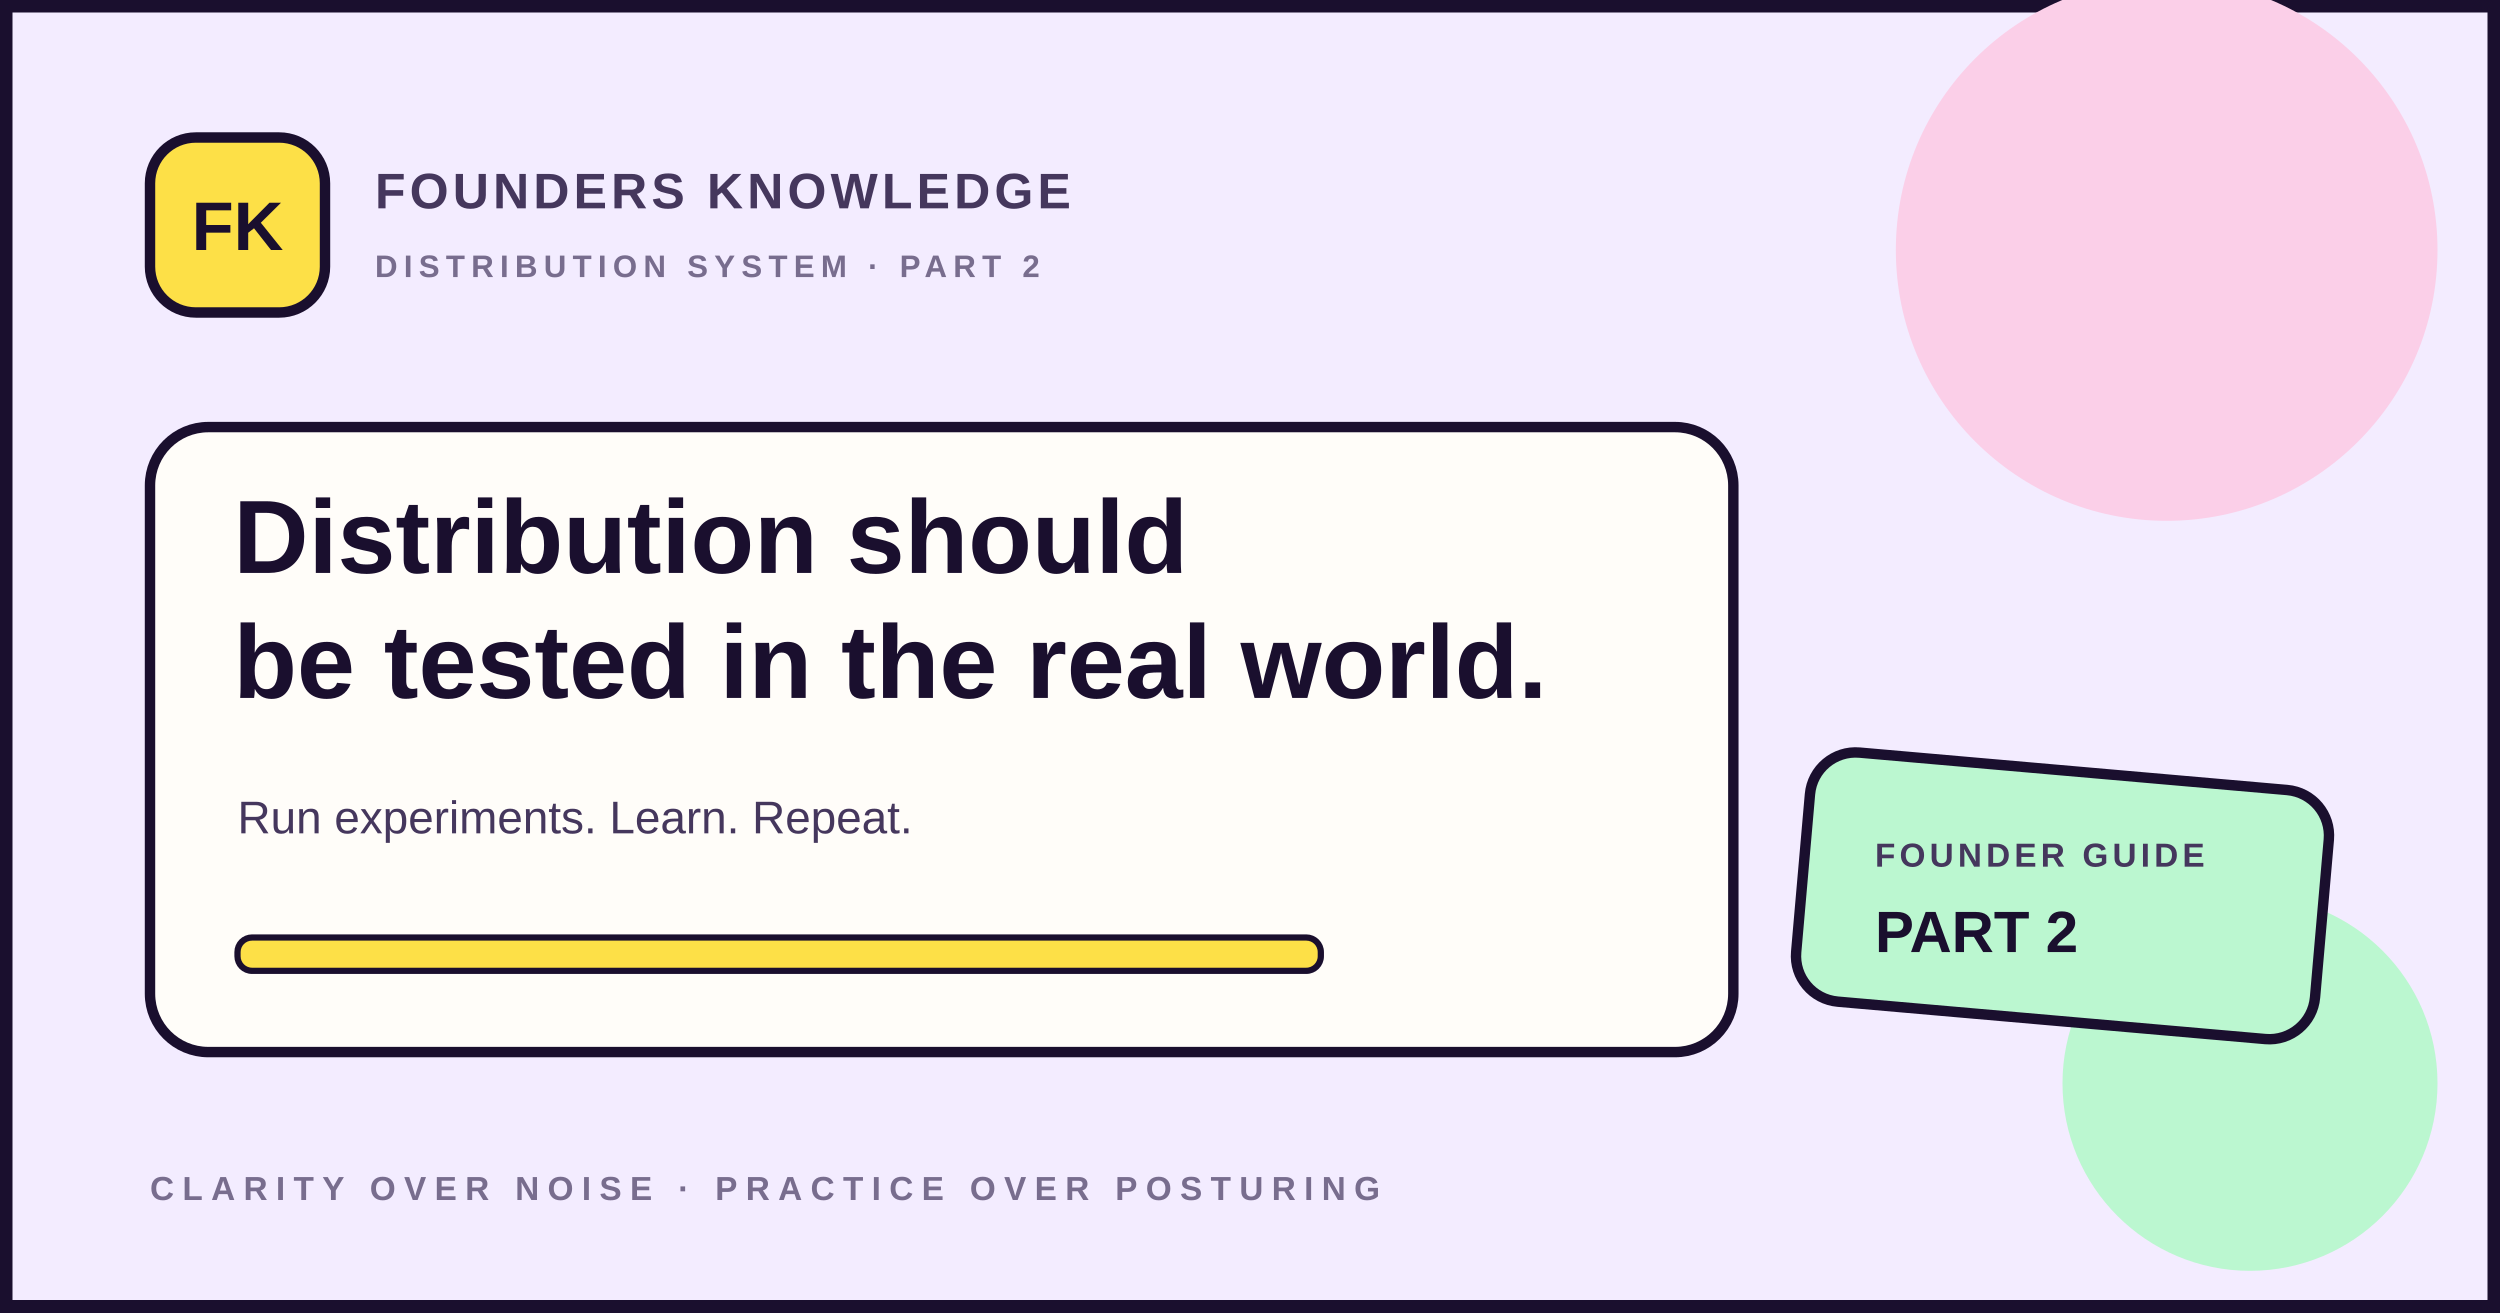
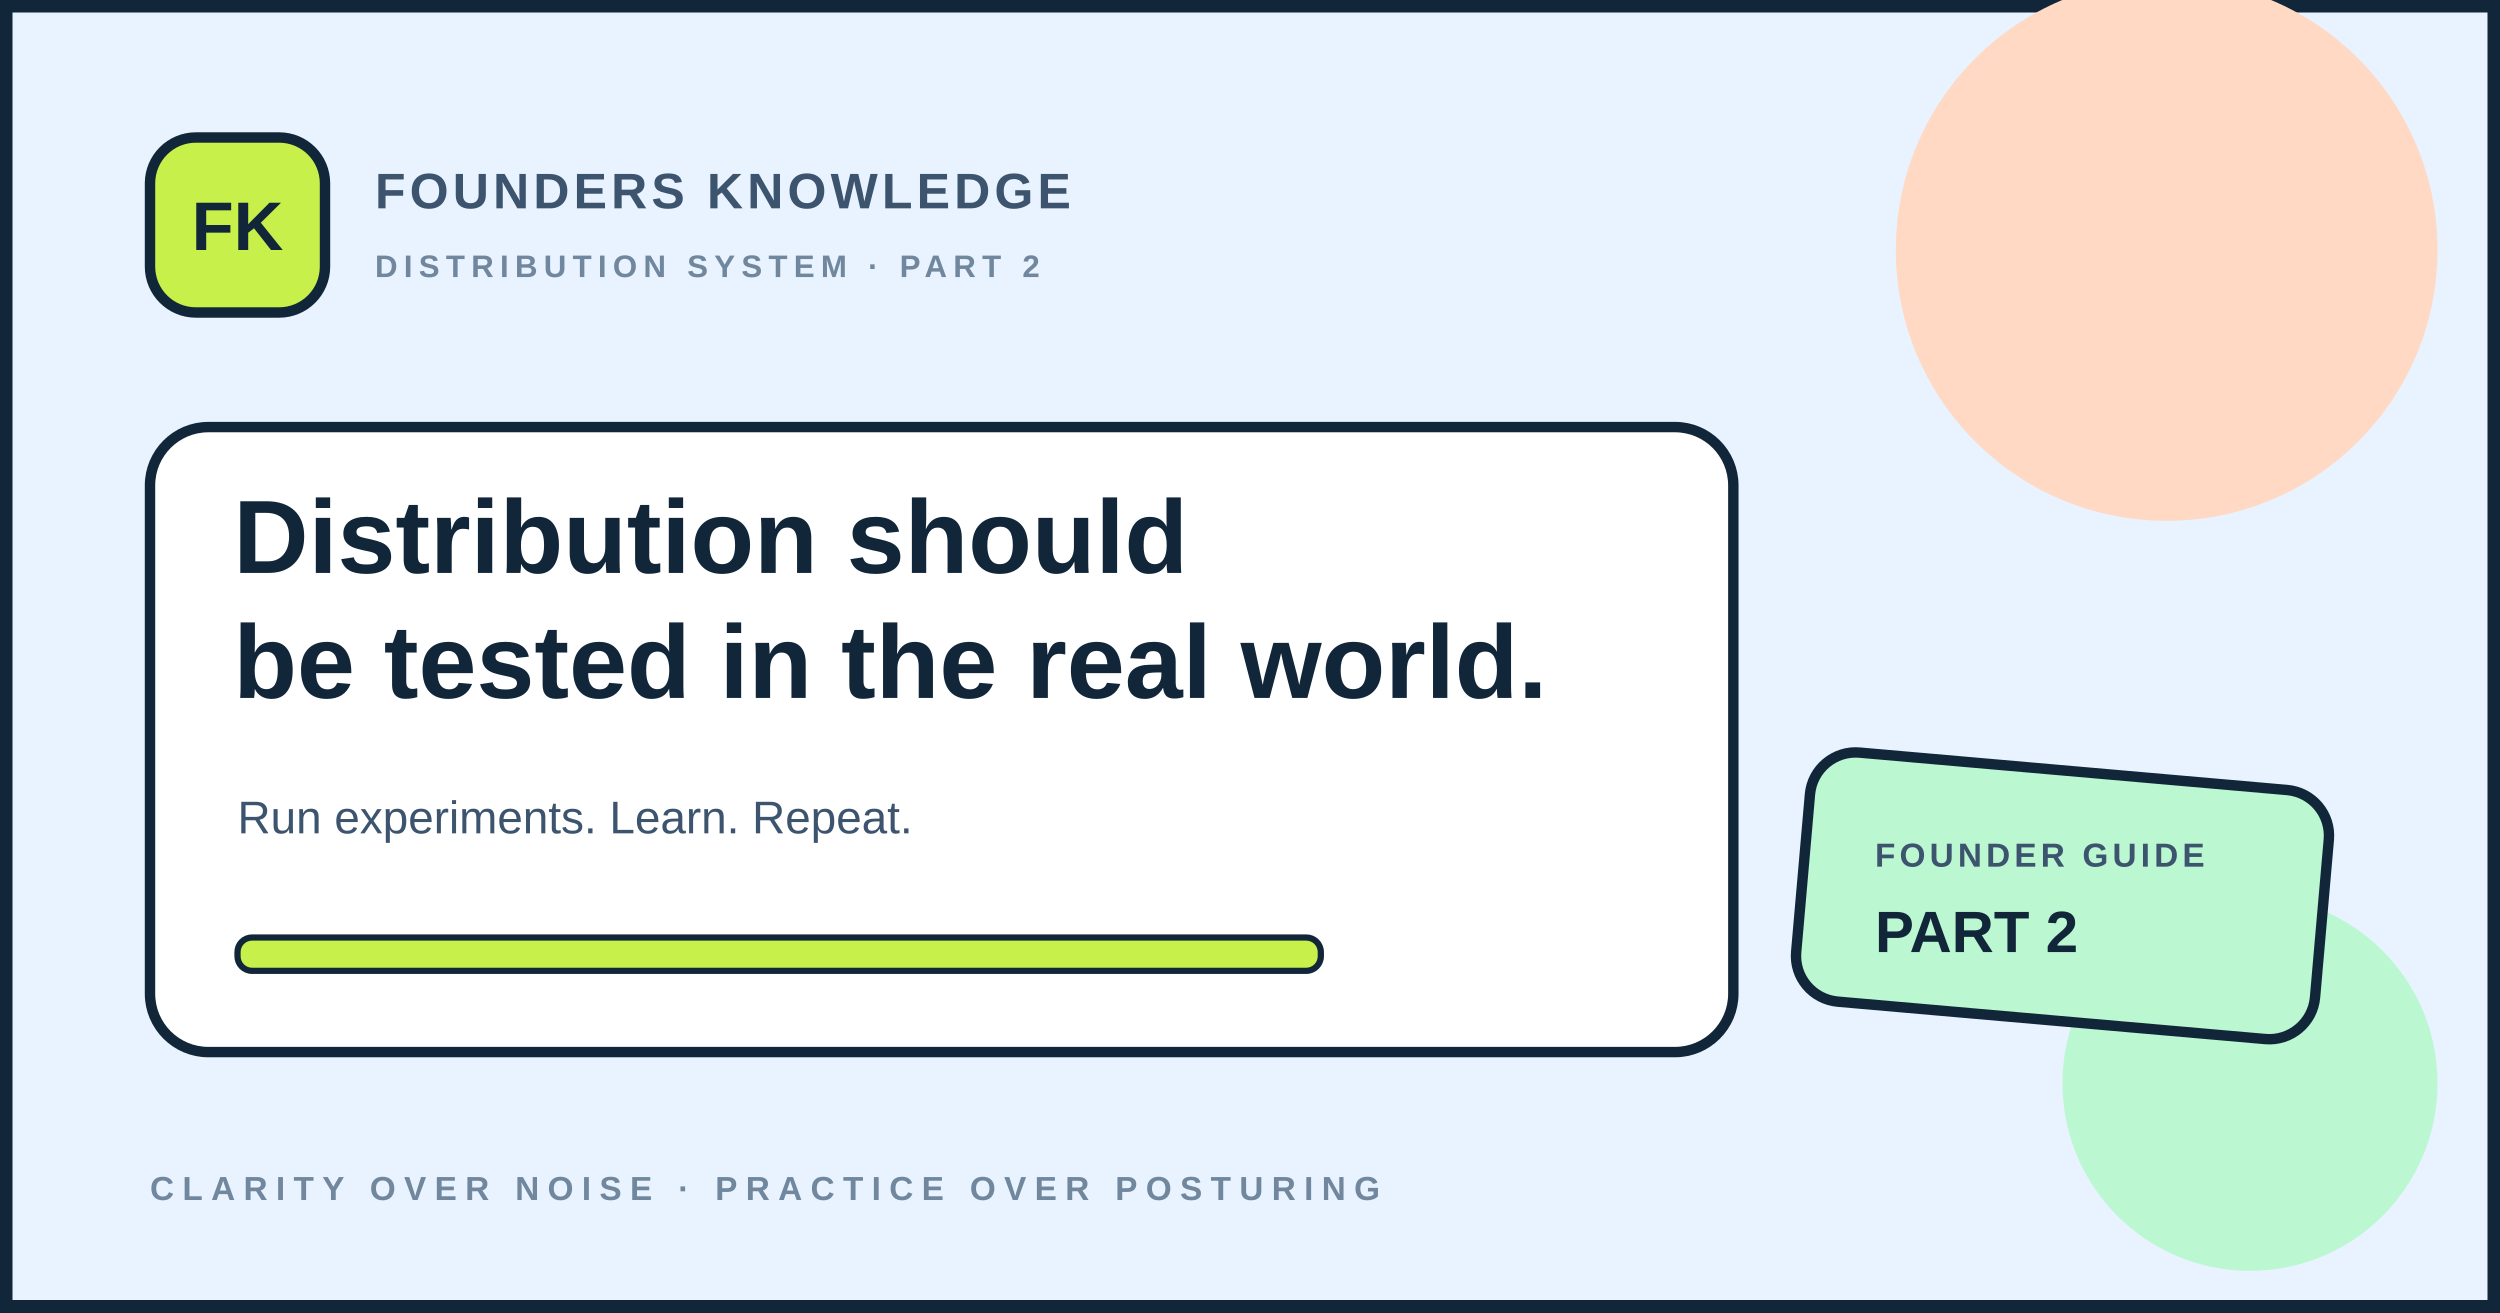
<svg xmlns="http://www.w3.org/2000/svg" width="1200" height="630" viewBox="0 0 1200 630">
-   <rect width="1200" height="630" fill="#f3ecff" />
-   <path d="M0 0H1200V630H0Z" fill="none" stroke="#1a0f2e" stroke-width="12" />
-   <circle cx="1040" cy="120" r="130" fill="#fbcfe8" />
+   <rect width="1200" height="630" fill="#e8f3ff" />
+   <path d="M0 0H1200V630H0Z" fill="none" stroke="#12263a" stroke-width="12" />
+   <circle cx="1040" cy="120" r="130" fill="#ffd9c4" />
  <circle cx="1080" cy="520" r="90" fill="#bbf7d0" />
-   <rect x="72" y="66" width="84" height="84" rx="22" fill="#fde047" stroke="#1a0f2e" stroke-width="5" />
-   <text x="114" y="120" text-anchor="middle" font-family="Fredoka,Arial,sans-serif" font-size="33" font-weight="700" fill="#1a0f2e">FK</text>
-   <text x="180" y="100" font-family="Space Grotesk,Arial,sans-serif" font-size="24" font-weight="700" letter-spacing="2" fill="#45375d">FOUNDERS KNOWLEDGE</text>
-   <text x="180" y="133" font-family="Space Grotesk,Arial,sans-serif" font-size="15" font-weight="600" letter-spacing="3" fill="#786d8e">DISTRIBUTION SYSTEM · PART 2</text>
-   <rect x="72" y="205" width="760" height="300" rx="28" fill="#fffdf9" stroke="#1a0f2e" stroke-width="5" />
-   <text x="112" y="275" font-family="Fredoka,Arial,sans-serif" font-size="50" font-weight="700" fill="#1a0f2e">Distribution should</text>
-   <text x="112" y="335" font-family="Fredoka,Arial,sans-serif" font-size="50" font-weight="700" fill="#1a0f2e">be tested in the real world.</text>
-   <text x="114" y="400" font-family="Space Grotesk,Arial,sans-serif" font-size="22" font-weight="500" fill="#45375d">Run experiments. Learn. Repeat.</text>
-   <rect x="114" y="450" width="520" height="16" rx="7" fill="#fde047" stroke="#1a0f2e" stroke-width="3" />
-   <rect x="865" y="370" width="250" height="120" rx="22" fill="#bbf7d0" stroke="#1a0f2e" stroke-width="5" transform="rotate(5 990 430)" />
-   <text x="900" y="416" font-family="Space Grotesk,Arial,sans-serif" font-size="16" font-weight="700" letter-spacing="2" fill="#45375d">FOUNDER GUIDE</text>
-   <text x="900" y="457" font-family="Fredoka,Arial,sans-serif" font-size="28" font-weight="600" fill="#1a0f2e">PART 2</text>
-   <text x="72" y="576" font-family="Space Grotesk,Arial,sans-serif" font-size="16" font-weight="700" letter-spacing="4" fill="#786d8e">CLARITY OVER NOISE · PRACTICE OVER POSTURING</text>
+   <rect x="72" y="66" width="84" height="84" rx="22" fill="#c8f04b" stroke="#12263a" stroke-width="5" />
+   <text x="114" y="120" text-anchor="middle" font-family="Fredoka,Arial,sans-serif" font-size="33" font-weight="700" fill="#12263a">FK</text>
+   <text x="180" y="100" font-family="Space Grotesk,Arial,sans-serif" font-size="24" font-weight="700" letter-spacing="2" fill="#3d546e">FOUNDERS KNOWLEDGE</text>
+   <text x="180" y="133" font-family="Space Grotesk,Arial,sans-serif" font-size="15" font-weight="600" letter-spacing="3" fill="#71879e">DISTRIBUTION SYSTEM · PART 2</text>
+   <rect x="72" y="205" width="760" height="300" rx="28" fill="#ffffff" stroke="#12263a" stroke-width="5" />
+   <text x="112" y="275" font-family="Fredoka,Arial,sans-serif" font-size="50" font-weight="700" fill="#12263a">Distribution should</text>
+   <text x="112" y="335" font-family="Fredoka,Arial,sans-serif" font-size="50" font-weight="700" fill="#12263a">be tested in the real world.</text>
+   <text x="114" y="400" font-family="Space Grotesk,Arial,sans-serif" font-size="22" font-weight="500" fill="#3d546e">Run experiments. Learn. Repeat.</text>
+   <rect x="114" y="450" width="520" height="16" rx="7" fill="#c8f04b" stroke="#12263a" stroke-width="3" />
+   <rect x="865" y="370" width="250" height="120" rx="22" fill="#bbf7d0" stroke="#12263a" stroke-width="5" transform="rotate(5 990 430)" />
+   <text x="900" y="416" font-family="Space Grotesk,Arial,sans-serif" font-size="16" font-weight="700" letter-spacing="2" fill="#3d546e">FOUNDER GUIDE</text>
+   <text x="900" y="457" font-family="Fredoka,Arial,sans-serif" font-size="28" font-weight="600" fill="#12263a">PART 2</text>
+   <text x="72" y="576" font-family="Space Grotesk,Arial,sans-serif" font-size="16" font-weight="700" letter-spacing="4" fill="#71879e">CLARITY OVER NOISE · PRACTICE OVER POSTURING</text>
</svg>
